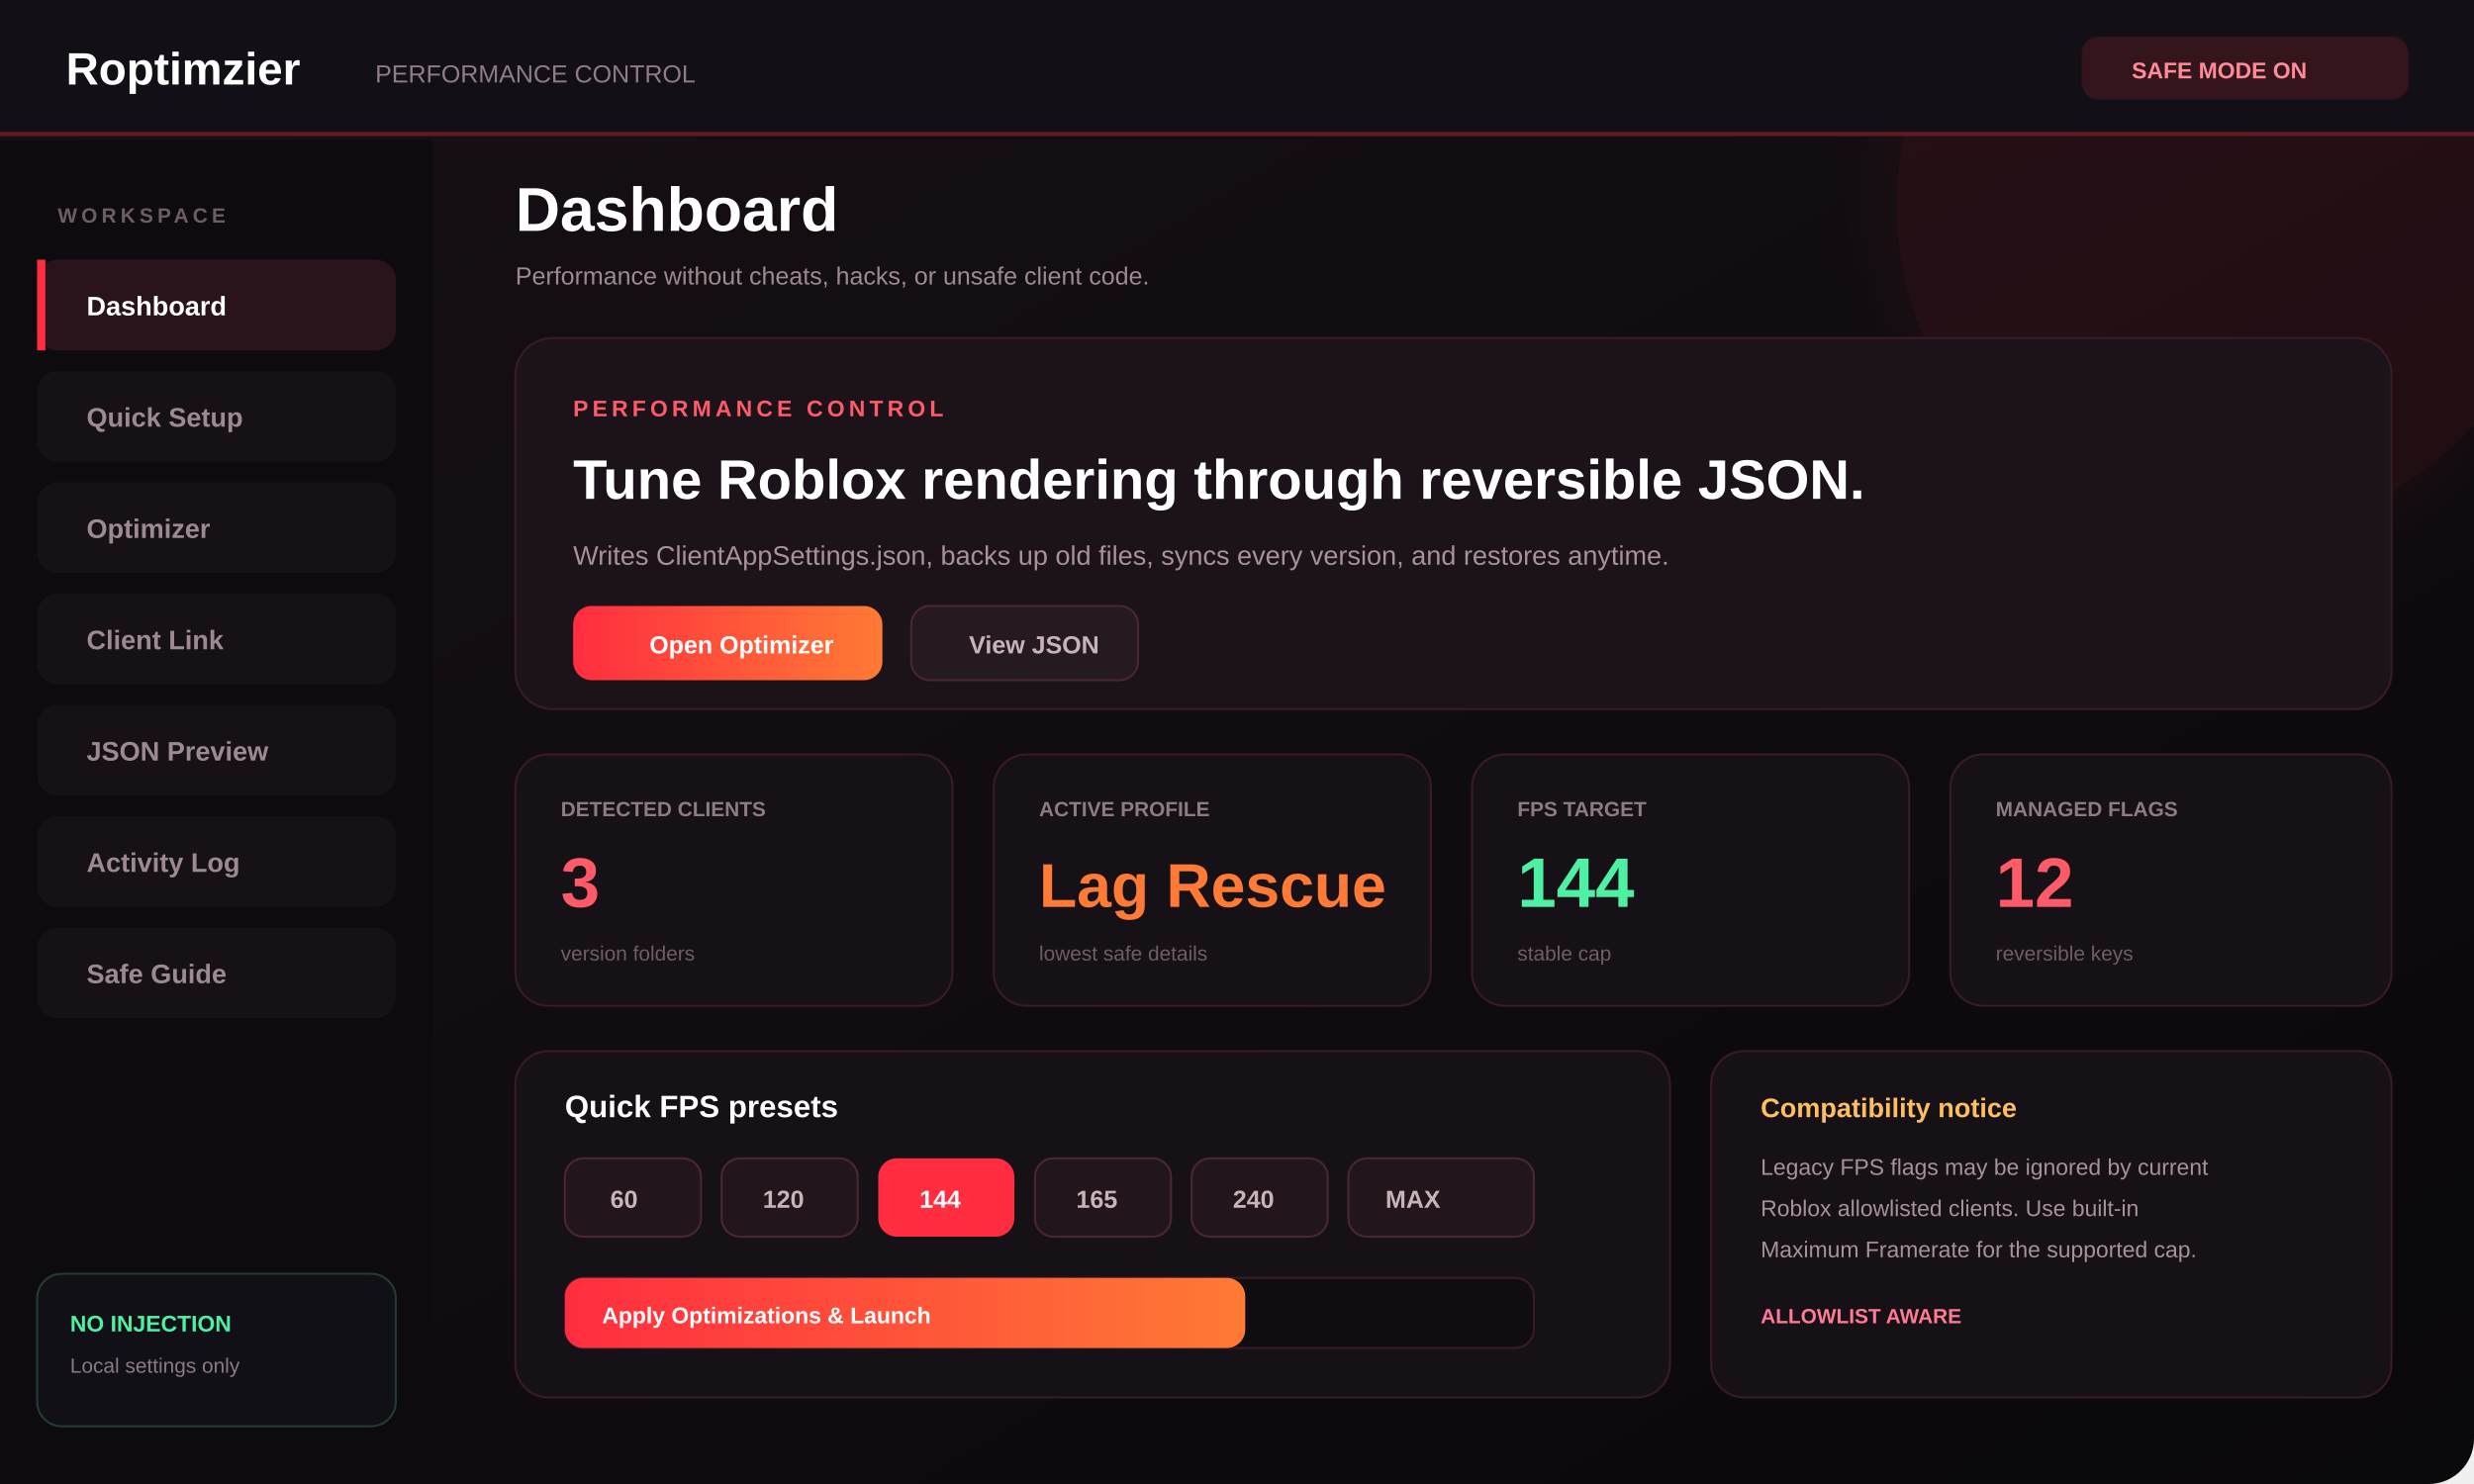
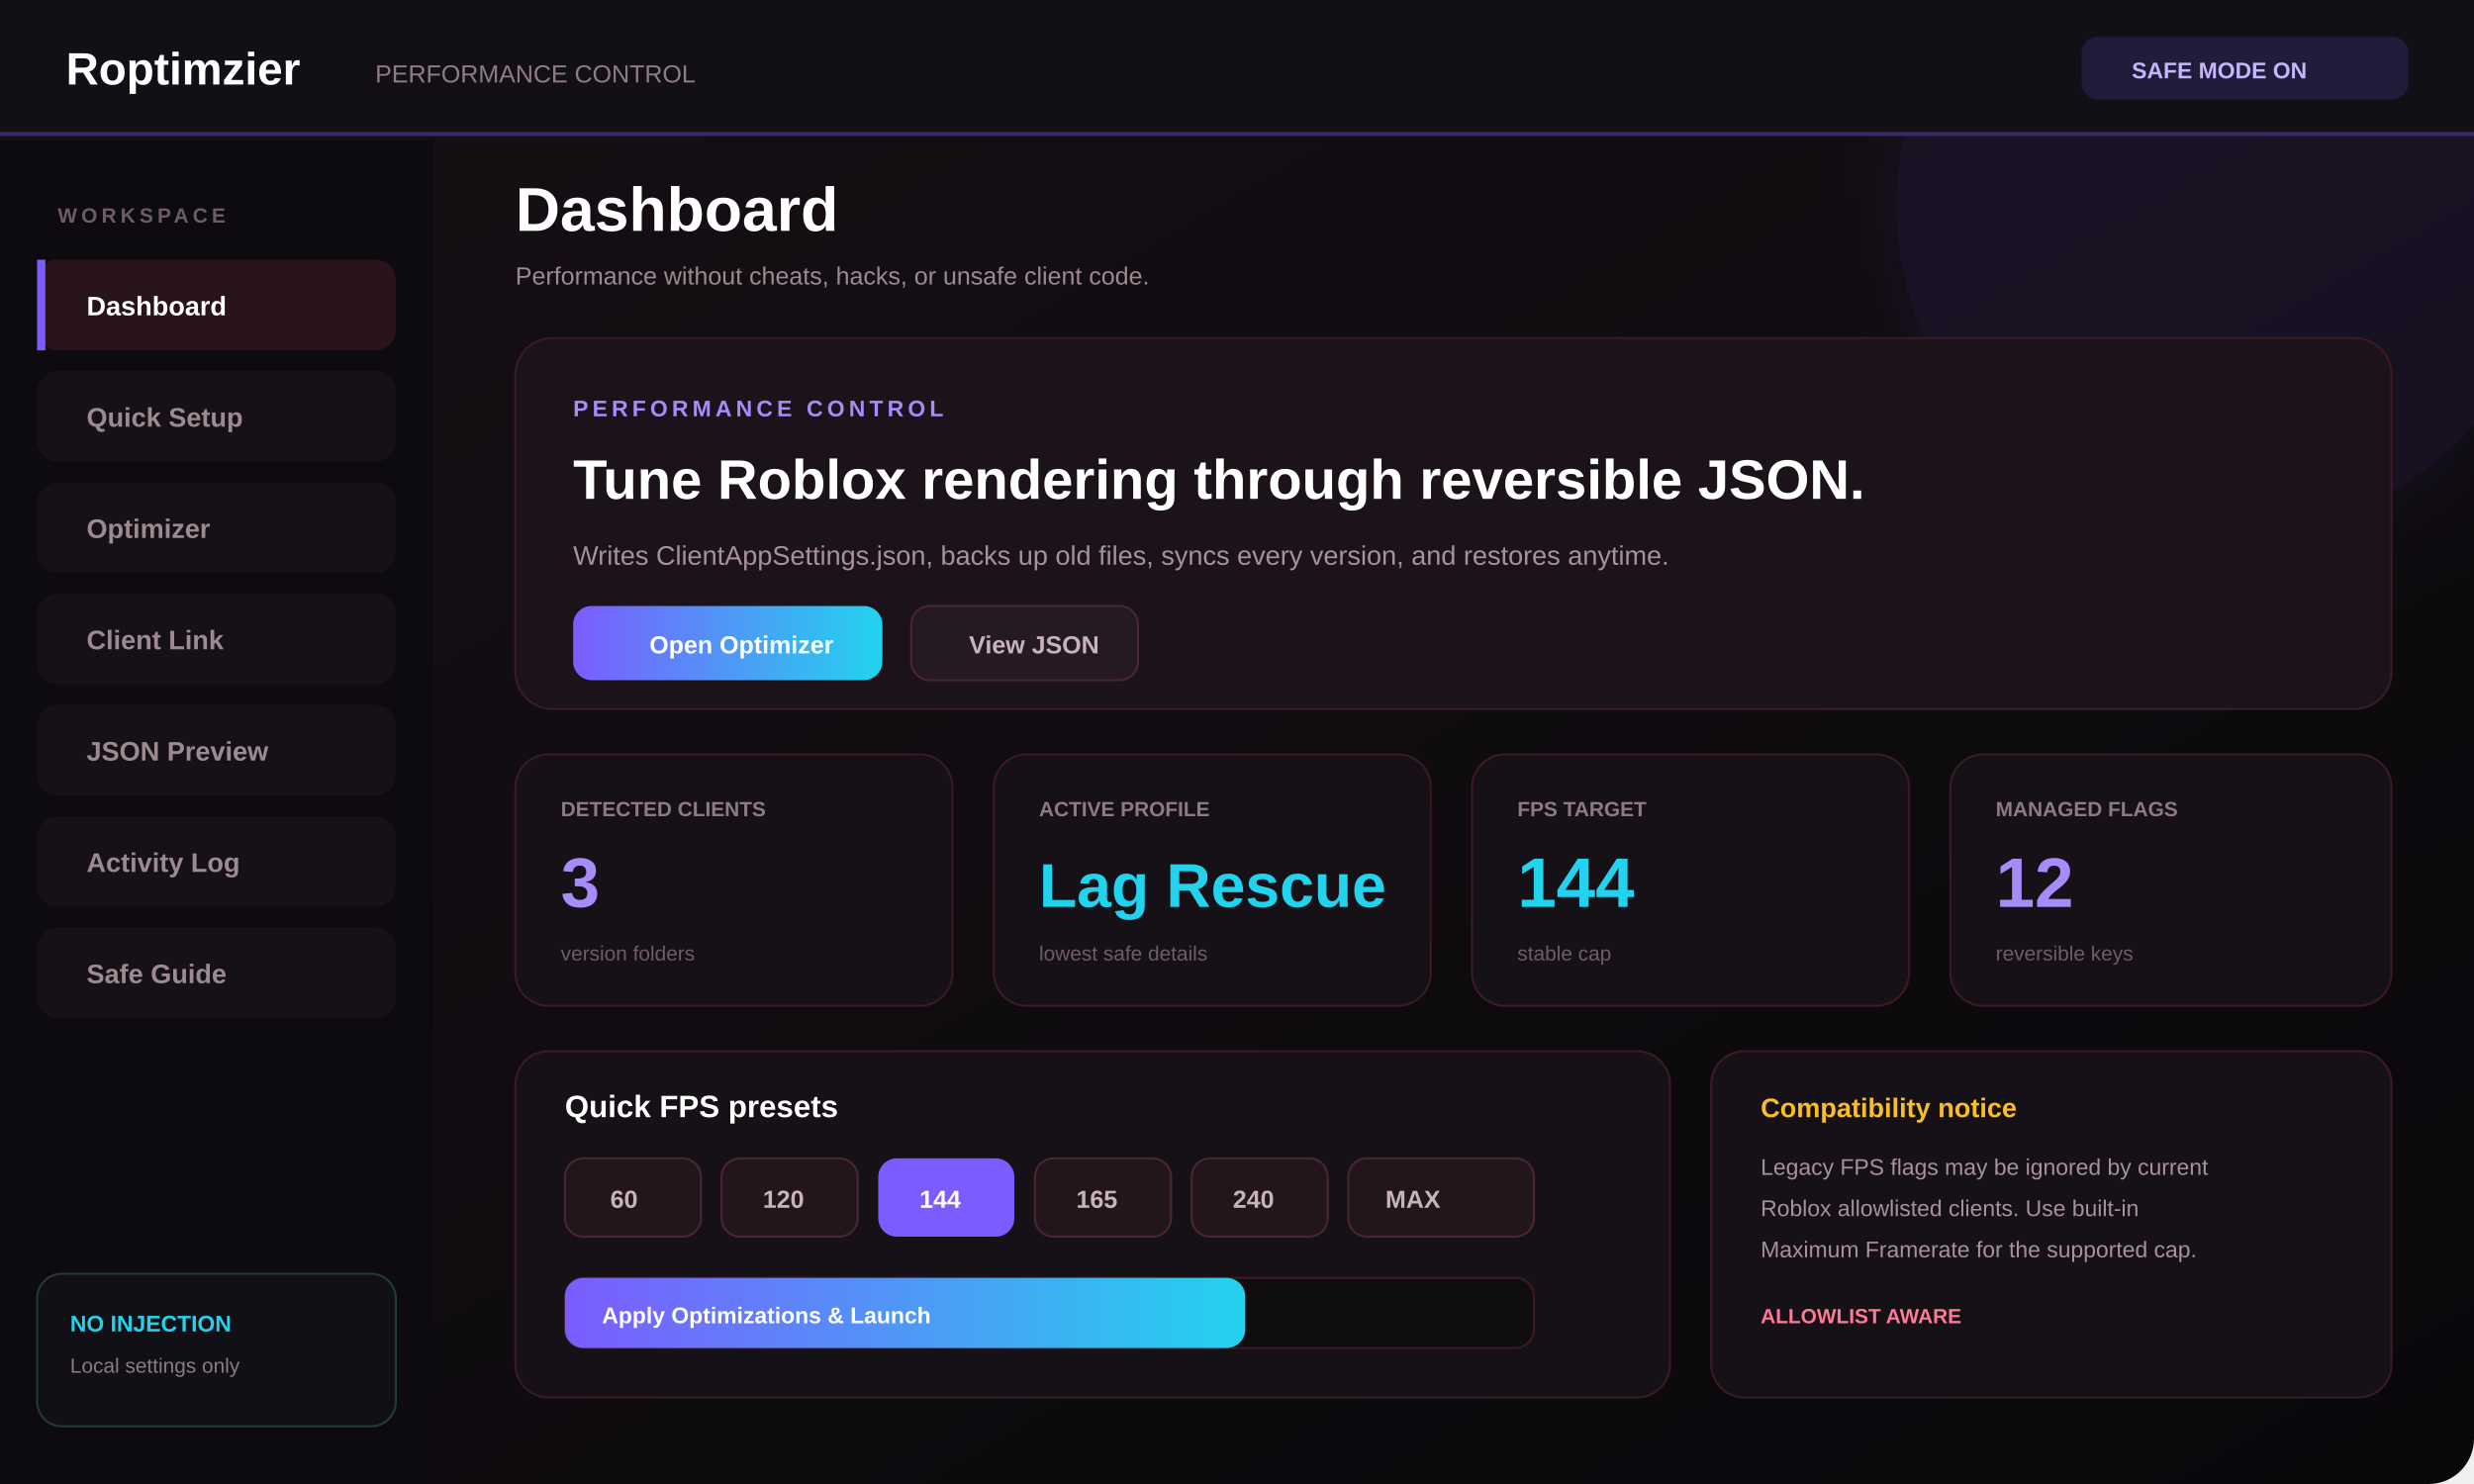
<svg xmlns="http://www.w3.org/2000/svg" viewBox="0 0 1200 720" width="1200" height="720">
  <defs>
    <linearGradient id="bg" x1="0" y1="0" x2="1" y2="1">
      <stop offset="0" stop-color="#171016" />
      <stop offset="1" stop-color="#09080b" />
    </linearGradient>
    <linearGradient id="red" x1="0" y1="0" x2="1" y2="0">
-       <stop offset="0" stop-color="#ff2d3f" />
-       <stop offset="1" stop-color="#ff7a35" />
+       <stop offset="0" stop-color="#7c5cff" />
+       <stop offset="1" stop-color="#22d3ee" />
    </linearGradient>
    <filter id="glow">
      <feGaussianBlur stdDeviation="18" result="b" />
      <feMerge>
        <feMergeNode in="b" />
        <feMergeNode in="SourceGraphic" />
      </feMerge>
    </filter>
  </defs>
  <rect width="1200" height="720" rx="22" fill="url(#bg)" />
-   <circle cx="1080" cy="100" r="160" fill="#ff2d3f" opacity=".08" filter="url(#glow)" />
+   <circle cx="1080" cy="100" r="160" fill="#7c5cff" opacity=".08" filter="url(#glow)" />
  <rect x="0" y="0" width="1200" height="66" fill="#121016" />
-   <rect x="0" y="64" width="1200" height="2" fill="#ff2d3f" opacity=".35" />
+   <rect x="0" y="64" width="1200" height="2" fill="#7c5cff" opacity=".35" />
  <text x="32" y="41" fill="#fff" font-family="Segoe UI, Arial" font-size="22" font-weight="700">Roptimzier</text>
  <text x="182" y="40" fill="#8f7c84" font-family="Segoe UI, Arial" font-size="12">PERFORMANCE CONTROL</text>
-   <rect x="1010" y="18" width="158" height="30" rx="8" fill="#ff2d3f" opacity=".15" stroke="#ff2d3f" stroke-opacity=".5" />
-   <text x="1034" y="38" fill="#ff8b96" font-family="Segoe UI, Arial" font-size="11" font-weight="700">SAFE MODE ON</text>
+   <rect x="1010" y="18" width="158" height="30" rx="8" fill="#7c5cff" opacity=".15" stroke="#7c5cff" stroke-opacity=".5" />
+   <text x="1034" y="38" fill="#c4b5fd" font-family="Segoe UI, Arial" font-size="11" font-weight="700">SAFE MODE ON</text>
  <rect x="0" y="68" width="210" height="652" fill="#0d0b0f" />
  <text x="28" y="108" fill="#6e5c64" font-family="Segoe UI, Arial" font-size="10" font-weight="700" letter-spacing="2">WORKSPACE</text>
  <g font-family="Segoe UI, Arial" font-size="13" font-weight="700">
    <rect x="18" y="126" width="174" height="44" rx="10" fill="#2a141b" />
-     <rect x="18" y="126" width="4" height="44" fill="#ff2d3f" />
+     <rect x="18" y="126" width="4" height="44" fill="#7c5cff" />
    <text x="42" y="153" fill="#fff">Dashboard</text>
    <rect x="18" y="180" width="174" height="44" rx="10" fill="#151117" />
    <text x="42" y="207" fill="#9d8a91">Quick Setup</text>
    <rect x="18" y="234" width="174" height="44" rx="10" fill="#151117" />
    <text x="42" y="261" fill="#9d8a91">Optimizer</text>
    <rect x="18" y="288" width="174" height="44" rx="10" fill="#151117" />
    <text x="42" y="315" fill="#9d8a91">Client Link</text>
    <rect x="18" y="342" width="174" height="44" rx="10" fill="#151117" />
    <text x="42" y="369" fill="#9d8a91">JSON Preview</text>
    <rect x="18" y="396" width="174" height="44" rx="10" fill="#151117" />
    <text x="42" y="423" fill="#9d8a91">Activity Log</text>
    <rect x="18" y="450" width="174" height="44" rx="10" fill="#151117" />
    <text x="42" y="477" fill="#9d8a91">Safe Guide</text>
  </g>
  <rect x="18" y="618" width="174" height="74" rx="12" fill="#101016" stroke="#243b30" />
-   <text x="34" y="646" fill="#4ef0a3" font-family="Segoe UI, Arial" font-size="11" font-weight="700">NO INJECTION</text>
+   <text x="34" y="646" fill="#22d3ee" font-family="Segoe UI, Arial" font-size="11" font-weight="700">NO INJECTION</text>
  <text x="34" y="666" fill="#8b7a81" font-family="Segoe UI, Arial" font-size="10">Local settings only</text>
  <text x="250" y="112" fill="#fff" font-family="Segoe UI, Arial" font-size="30" font-weight="700">Dashboard</text>
  <text x="250" y="138" fill="#9d8a91" font-family="Segoe UI, Arial" font-size="12">Performance without cheats, hacks, or unsafe client code.</text>
  <rect x="250" y="164" width="910" height="180" rx="18" fill="#1c131a" stroke="#3a1b23" />
-   <text x="278" y="202" fill="#ff5a68" font-family="Segoe UI, Arial" font-size="11" font-weight="700" letter-spacing="2">PERFORMANCE CONTROL</text>
+   <text x="278" y="202" fill="#a78bfa" font-family="Segoe UI, Arial" font-size="11" font-weight="700" letter-spacing="2">PERFORMANCE CONTROL</text>
  <text x="278" y="242" fill="#fff" font-family="Segoe UI, Arial" font-size="27" font-weight="700">Tune Roblox rendering through reversible JSON.</text>
  <text x="278" y="274" fill="#a89199" font-family="Segoe UI, Arial" font-size="13">Writes ClientAppSettings.json, backs up old files, syncs every version, and restores anytime.</text>
  <rect x="278" y="294" width="150" height="36" rx="9" fill="url(#red)" />
  <text x="315" y="317" fill="#fff" font-family="Segoe UI, Arial" font-size="12" font-weight="700">Open Optimizer</text>
  <rect x="442" y="294" width="110" height="36" rx="9" fill="#251a21" stroke="#4a2630" />
  <text x="470" y="317" fill="#c9b3ba" font-family="Segoe UI, Arial" font-size="12" font-weight="700">View JSON</text>
  <g font-family="Segoe UI, Arial">
    <rect x="250" y="366" width="212" height="122" rx="16" fill="#161116" stroke="#3a1b23" />
    <text x="272" y="396" fill="#8e7a82" font-size="10" font-weight="700">DETECTED CLIENTS</text>
-     <text x="272" y="440" fill="#ff5a68" font-size="34" font-weight="700">3</text>
+     <text x="272" y="440" fill="#a78bfa" font-size="34" font-weight="700">3</text>
    <text x="272" y="466" fill="#6f5d64" font-size="10">version folders</text>
    <rect x="482" y="366" width="212" height="122" rx="16" fill="#161116" stroke="#3a1b23" />
    <text x="504" y="396" fill="#8e7a82" font-size="10" font-weight="700">ACTIVE PROFILE</text>
-     <text x="504" y="440" fill="#ff7a35" font-size="30" font-weight="700">Lag Rescue</text>
+     <text x="504" y="440" fill="#22d3ee" font-size="30" font-weight="700">Lag Rescue</text>
    <text x="504" y="466" fill="#6f5d64" font-size="10">lowest safe details</text>
    <rect x="714" y="366" width="212" height="122" rx="16" fill="#161116" stroke="#3a1b23" />
    <text x="736" y="396" fill="#8e7a82" font-size="10" font-weight="700">FPS TARGET</text>
-     <text x="736" y="440" fill="#4ef0a3" font-size="34" font-weight="700">144</text>
+     <text x="736" y="440" fill="#22d3ee" font-size="34" font-weight="700">144</text>
    <text x="736" y="466" fill="#6f5d64" font-size="10">stable cap</text>
    <rect x="946" y="366" width="214" height="122" rx="16" fill="#161116" stroke="#3a1b23" />
    <text x="968" y="396" fill="#8e7a82" font-size="10" font-weight="700">MANAGED FLAGS</text>
-     <text x="968" y="440" fill="#ff5a68" font-size="34" font-weight="700">12</text>
+     <text x="968" y="440" fill="#a78bfa" font-size="34" font-weight="700">12</text>
    <text x="968" y="466" fill="#6f5d64" font-size="10">reversible keys</text>
  </g>
  <rect x="250" y="510" width="560" height="168" rx="16" fill="#161116" stroke="#3a1b23" />
  <text x="274" y="542" fill="#fff" font-family="Segoe UI, Arial" font-size="15" font-weight="700">Quick FPS presets</text>
  <g font-family="Segoe UI, Arial" font-size="12" font-weight="700">
    <rect x="274" y="562" width="66" height="38" rx="9" fill="#22161c" stroke="#4a2630" />
    <text x="296" y="586" fill="#c9b3ba">60</text>
    <rect x="350" y="562" width="66" height="38" rx="9" fill="#22161c" stroke="#4a2630" />
    <text x="370" y="586" fill="#c9b3ba">120</text>
-     <rect x="426" y="562" width="66" height="38" rx="9" fill="#ff2d3f" />
+     <rect x="426" y="562" width="66" height="38" rx="9" fill="#7c5cff" />
    <text x="446" y="586" fill="#fff">144</text>
    <rect x="502" y="562" width="66" height="38" rx="9" fill="#22161c" stroke="#4a2630" />
    <text x="522" y="586" fill="#c9b3ba">165</text>
    <rect x="578" y="562" width="66" height="38" rx="9" fill="#22161c" stroke="#4a2630" />
    <text x="598" y="586" fill="#c9b3ba">240</text>
    <rect x="654" y="562" width="90" height="38" rx="9" fill="#22161c" stroke="#4a2630" />
    <text x="672" y="586" fill="#c9b3ba">MAX</text>
  </g>
  <rect x="274" y="620" width="470" height="34" rx="9" fill="#100d11" stroke="#3a1b23" />
  <rect x="274" y="620" width="330" height="34" rx="9" fill="url(#red)" />
  <text x="292" y="642" fill="#fff" font-family="Segoe UI, Arial" font-size="11" font-weight="700">Apply Optimizations &amp; Launch</text>
  <rect x="830" y="510" width="330" height="168" rx="16" fill="#161116" stroke="#3a1b23" />
-   <text x="854" y="542" fill="#ffbf5e" font-family="Segoe UI, Arial" font-size="13" font-weight="700">Compatibility notice</text>
+   <text x="854" y="542" fill="#fbbf24" font-family="Segoe UI, Arial" font-size="13" font-weight="700">Compatibility notice</text>
  <text x="854" y="570" fill="#a89199" font-family="Segoe UI, Arial" font-size="11">Legacy FPS flags may be ignored by current</text>
  <text x="854" y="590" fill="#a89199" font-family="Segoe UI, Arial" font-size="11">Roblox allowlisted clients. Use built-in</text>
  <text x="854" y="610" fill="#a89199" font-family="Segoe UI, Arial" font-size="11">Maximum Framerate for the supported cap.</text>
  <text x="854" y="642" fill="#ff7a95" font-family="Segoe UI, Arial" font-size="10" font-weight="700">ALLOWLIST AWARE</text>
</svg>
